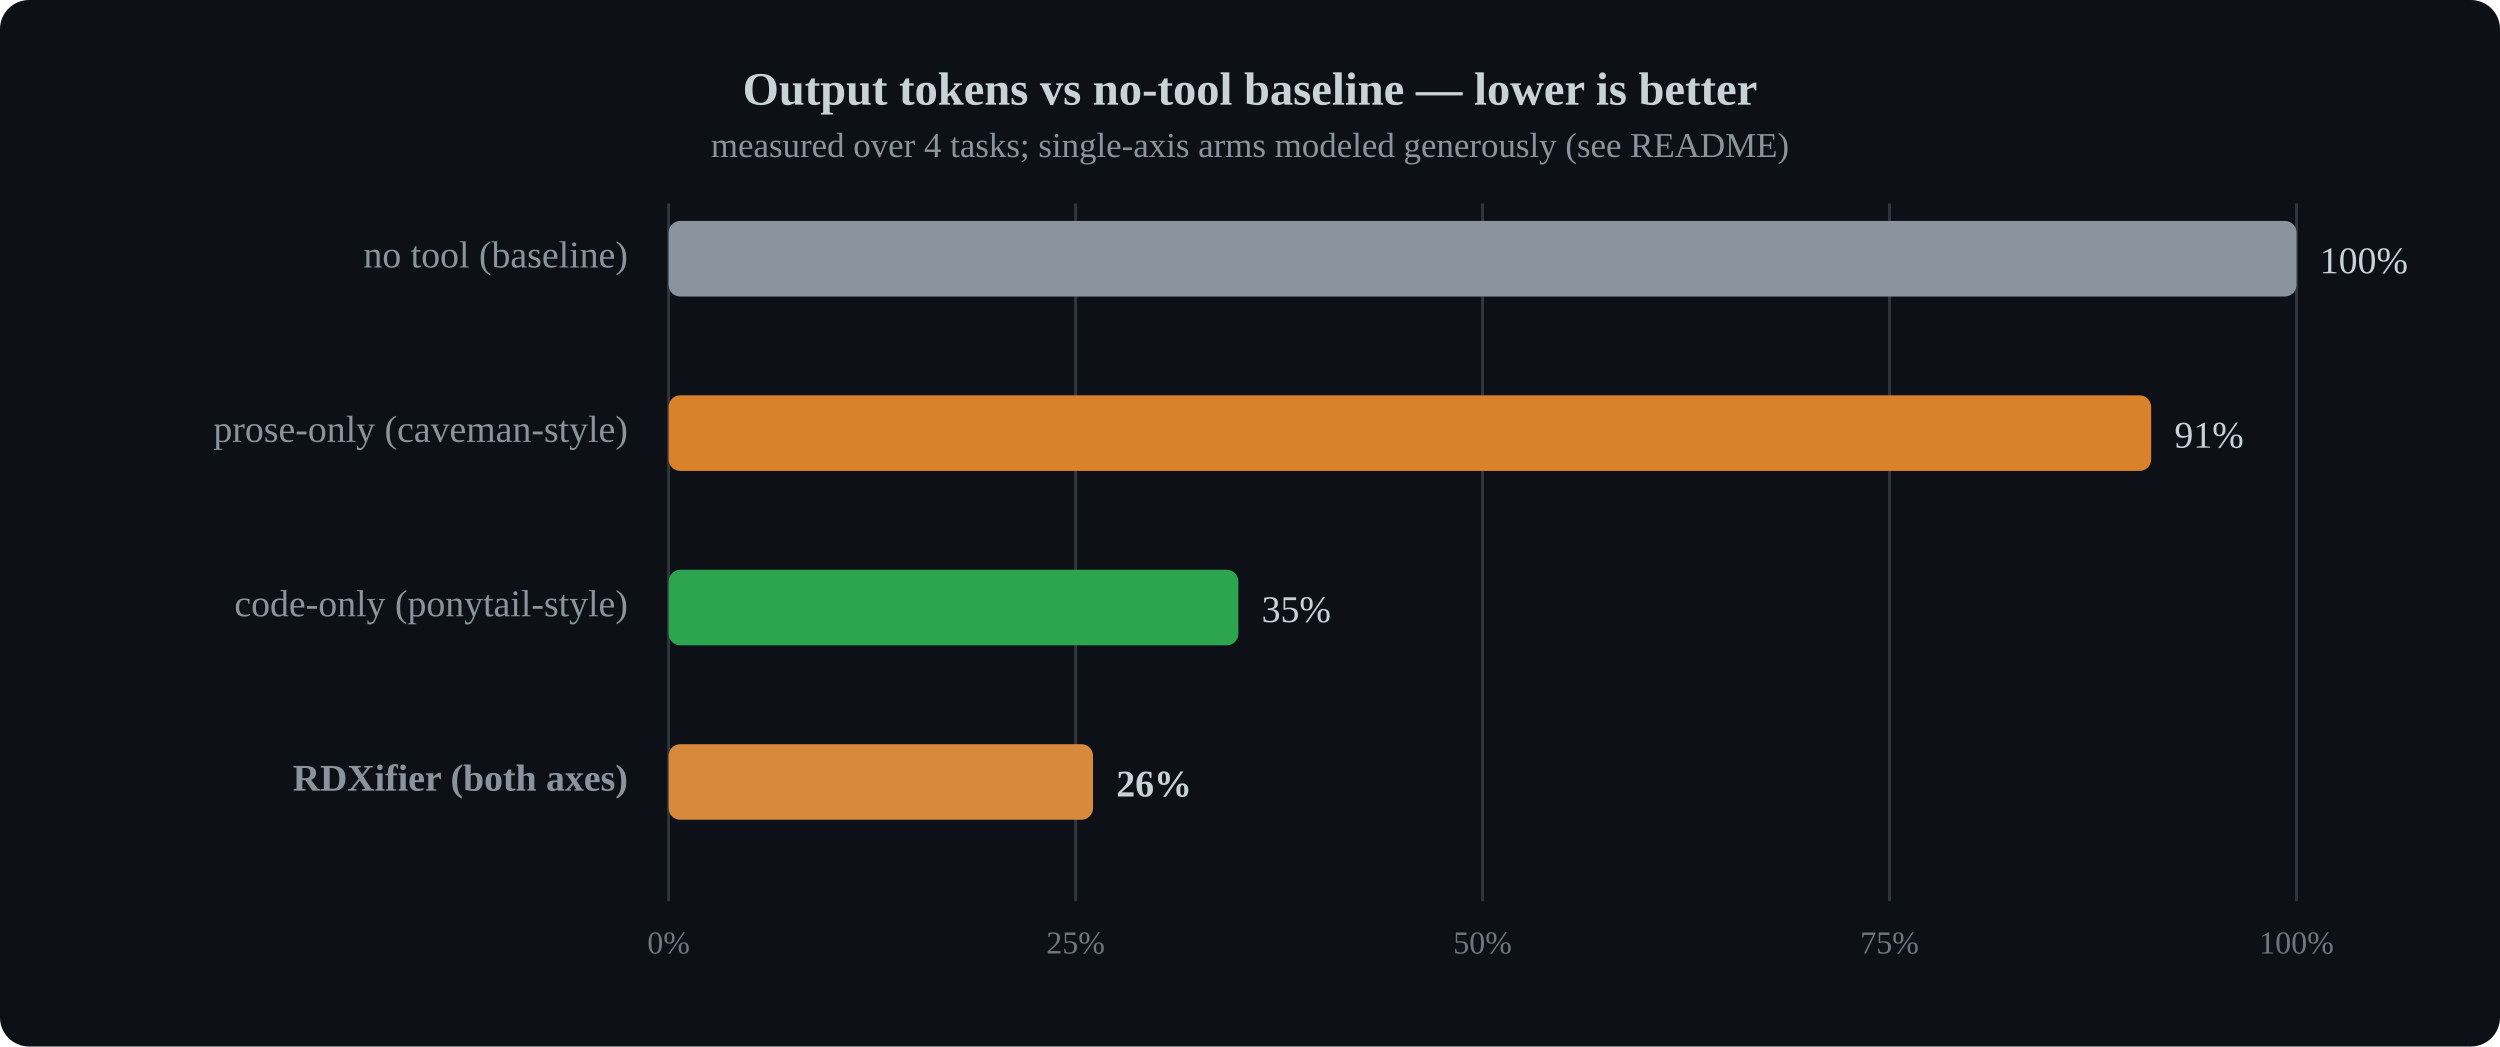
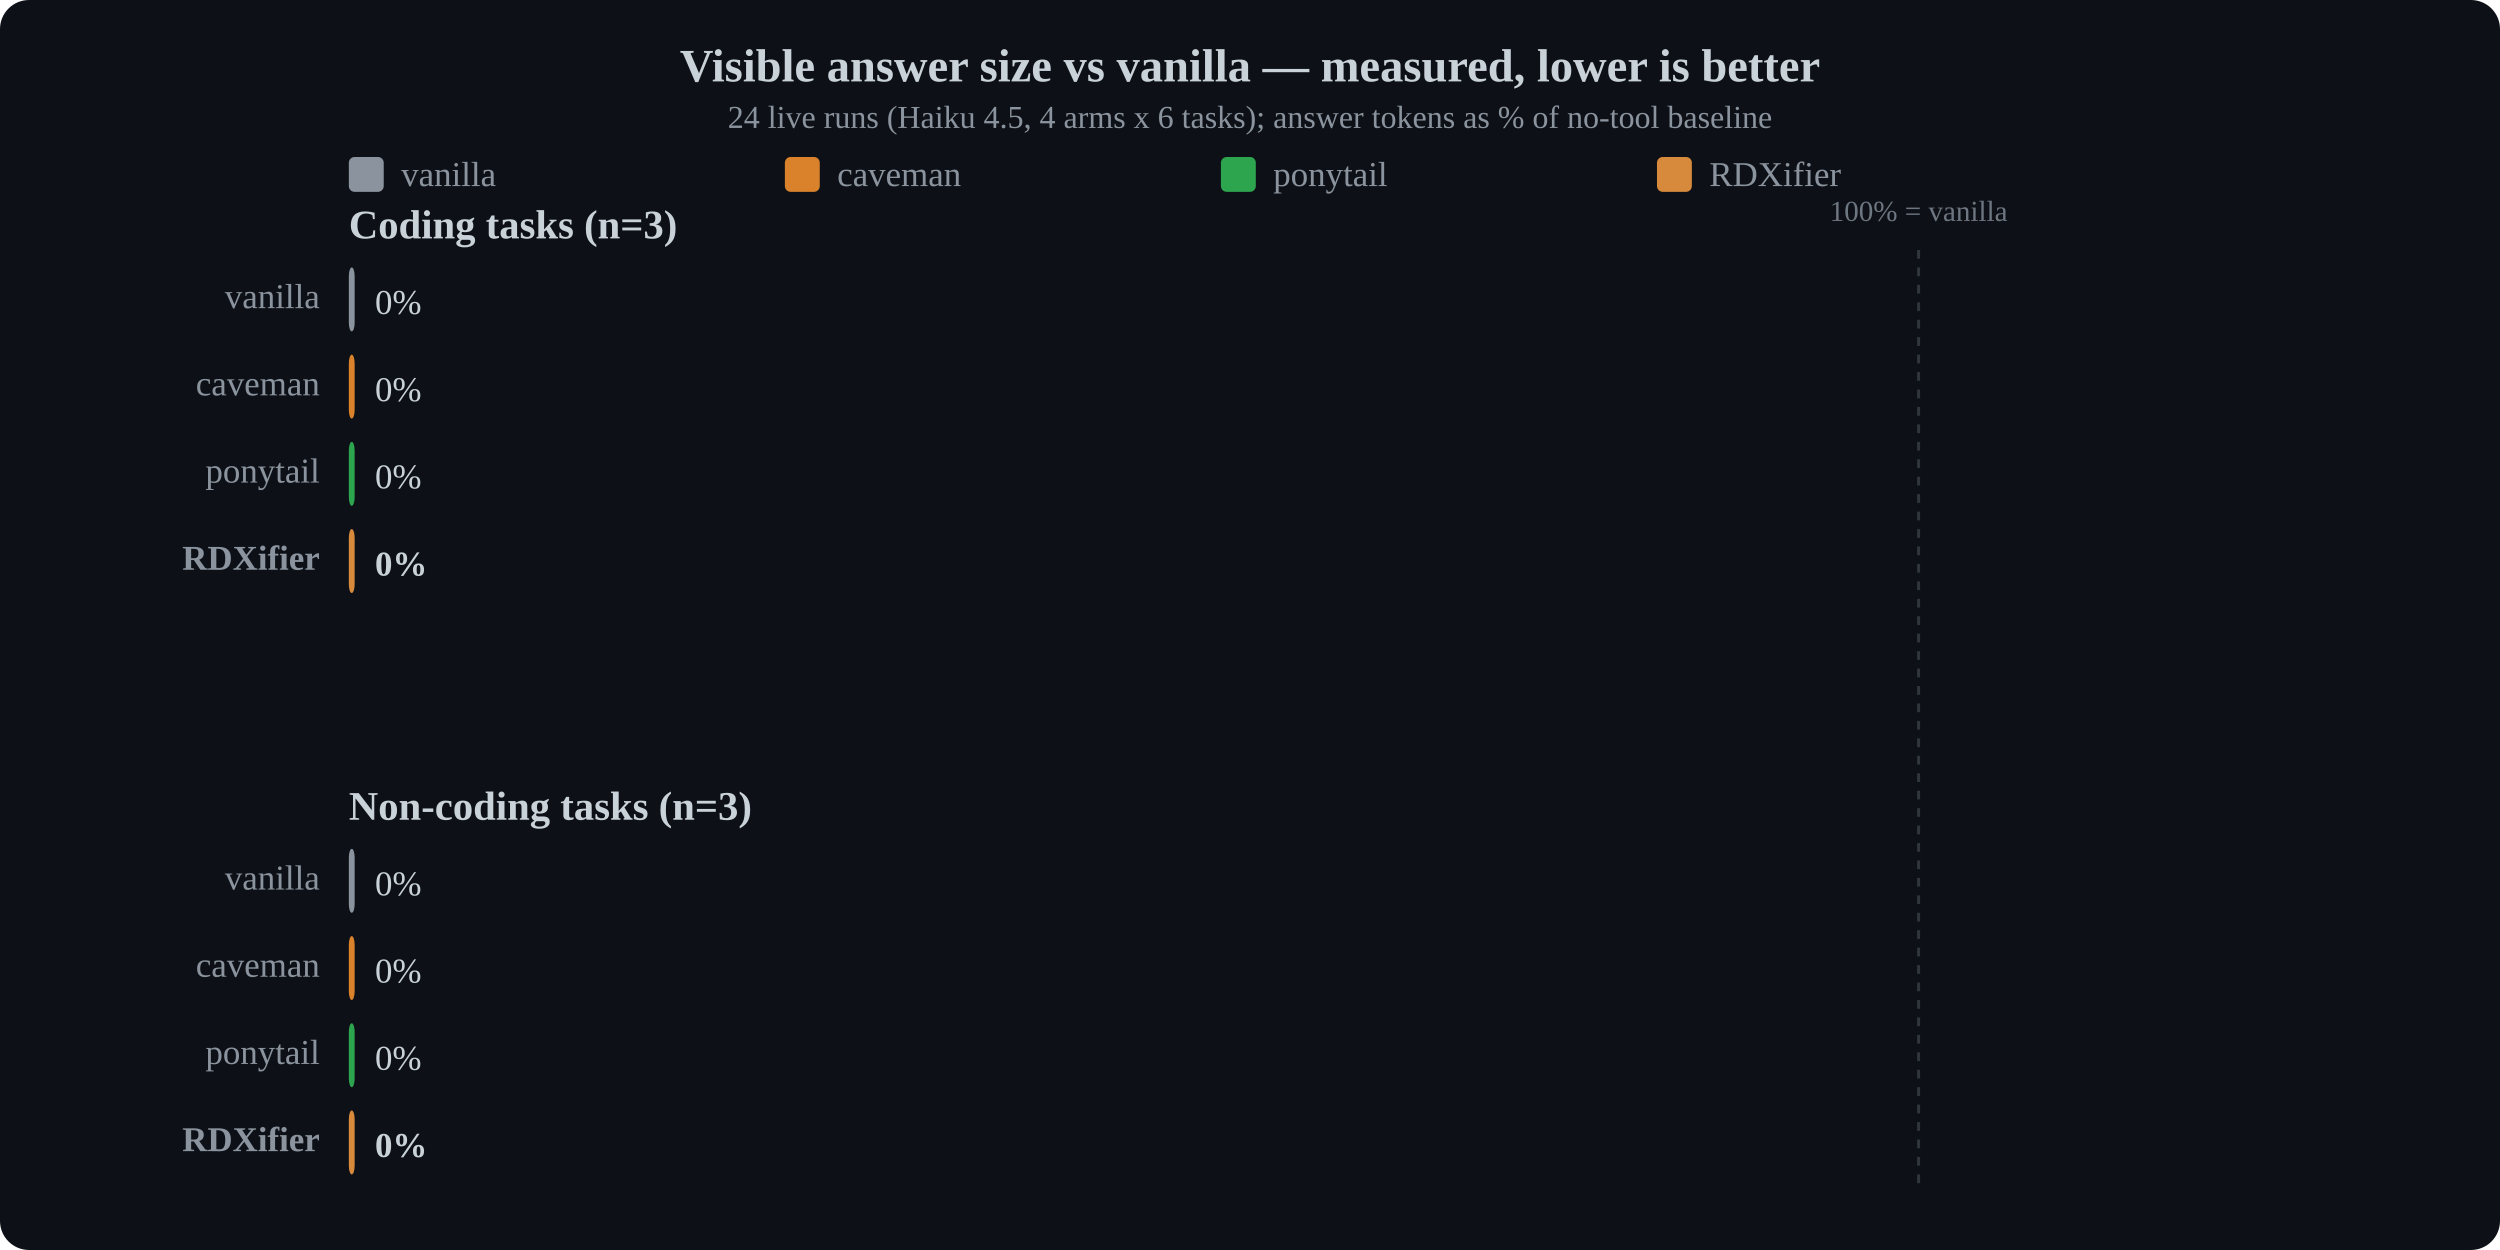
- <svg xmlns="http://www.w3.org/2000/svg" width="860" height="360" viewBox="0 0 860 360" role="img" aria-label="Output tokens as percent of baseline. RDXifier 26%, code-only 35%, prose-only 91%, baseline 100%.">
-   <rect width="860" height="360" rx="10" fill="#0d1117" />
-   <text x="430" y="36" font-size="16" font-weight="700" fill="#c9d1d9" text-anchor="middle">Output tokens vs no-tool baseline — lower is better</text>
-   <text x="430" y="54" font-size="12" fill="#8b949e" text-anchor="middle">measured over 4 tasks; single-axis arms modeled generously (see README)</text>
-   <line x1="230" y1="70" x2="230" y2="310" stroke="#30363d" stroke-width="1" />
-   <text x="230" y="328" font-size="11" fill="#6e7681" text-anchor="middle">0%</text>
-   <line x1="370" y1="70" x2="370" y2="310" stroke="#30363d" stroke-width="1" />
-   <text x="370" y="328" font-size="11" fill="#6e7681" text-anchor="middle">25%</text>
-   <line x1="510" y1="70" x2="510" y2="310" stroke="#30363d" stroke-width="1" />
-   <text x="510" y="328" font-size="11" fill="#6e7681" text-anchor="middle">50%</text>
-   <line x1="650" y1="70" x2="650" y2="310" stroke="#30363d" stroke-width="1" />
-   <text x="650" y="328" font-size="11" fill="#6e7681" text-anchor="middle">75%</text>
-   <line x1="790" y1="70" x2="790" y2="310" stroke="#30363d" stroke-width="1" />
-   <text x="790" y="328" font-size="11" fill="#6e7681" text-anchor="middle">100%</text>
-   <text x="216" y="92" font-size="13" fill="#8b949e" text-anchor="end">no tool (baseline)</text>
-   <rect x="230" y="76" width="560" height="26" rx="4" fill="#8b949e" />
-   <text x="798" y="94" font-size="13" fill="#c9d1d9">100%</text>
-   <text x="216" y="152" font-size="13" fill="#8b949e" text-anchor="end">prose-only (caveman-style)</text>
-   <rect x="230" y="136" width="510" height="26" rx="4" fill="#d9822b" />
-   <text x="748" y="154" font-size="13" fill="#c9d1d9">91%</text>
-   <text x="216" y="212" font-size="13" fill="#8b949e" text-anchor="end">code-only (ponytail-style)</text>
-   <rect x="230" y="196" width="196" height="26" rx="4" fill="#2da44e" />
-   <text x="434" y="214" font-size="13" fill="#c9d1d9">35%</text>
-   <text x="216" y="272" font-size="13" fill="#8b949e" text-anchor="end" font-weight="700">RDXifier (both axes)</text>
-   <rect x="230" y="256" width="146" height="26" rx="4" fill="#d78a3c" />
-   <text x="384" y="274" font-size="13" fill="#c9d1d9" font-weight="700">26%</text>
+ <svg xmlns="http://www.w3.org/2000/svg" width="860" height="430" viewBox="0 0 860 430" role="img" aria-label="Visible answer size as percent of vanilla baseline, measured over 24 live model runs. Coding: rdxifier 14%, ponytail 29%, caveman 46%. Non-coding: caveman 79%, rdxifier 96%, ponytail 121%.">
+   <rect width="860" height="430" rx="10" fill="#0d1117" />
+   <text x="430" y="28" font-size="16" font-weight="700" fill="#c9d1d9" text-anchor="middle">Visible answer size vs vanilla — measured, lower is better</text>
+   <text x="430" y="44" font-size="11" fill="#8b949e" text-anchor="middle">24 live runs (Haiku 4.5, 4 arms x 6 tasks); answer tokens as % of no-tool baseline</text>
+   <rect x="120" y="54" width="12" height="12" rx="2" fill="#8b949e" />
+   <text x="138" y="64" font-size="12" fill="#8b949e">vanilla</text>
+   <rect x="270" y="54" width="12" height="12" rx="2" fill="#d9822b" />
+   <text x="288" y="64" font-size="12" fill="#8b949e">caveman</text>
+   <rect x="420" y="54" width="12" height="12" rx="2" fill="#2da44e" />
+   <text x="438" y="64" font-size="12" fill="#8b949e">ponytail</text>
+   <rect x="570" y="54" width="12" height="12" rx="2" fill="#d78a3c" />
+   <text x="588" y="64" font-size="12" fill="#8b949e">RDXifier</text>
+   <text x="120" y="82" font-size="14" font-weight="600" fill="#c9d1d9">Coding tasks (n=3)</text>
+   <text x="110" y="106" font-size="12" fill="#8b949e" text-anchor="end">vanilla</text>
+   <rect x="120" y="92" width="2" height="22" rx="3" fill="#8b949e" />
+   <text x="129" y="108" font-size="12" fill="#c9d1d9">0%</text>
+   <text x="110" y="136" font-size="12" fill="#8b949e" text-anchor="end">caveman</text>
+   <rect x="120" y="122" width="2" height="22" rx="3" fill="#d9822b" />
+   <text x="129" y="138" font-size="12" fill="#c9d1d9">0%</text>
+   <text x="110" y="166" font-size="12" fill="#8b949e" text-anchor="end">ponytail</text>
+   <rect x="120" y="152" width="2" height="22" rx="3" fill="#2da44e" />
+   <text x="129" y="168" font-size="12" fill="#c9d1d9">0%</text>
+   <text x="110" y="196" font-size="12" fill="#8b949e" text-anchor="end" font-weight="700">RDXifier</text>
+   <rect x="120" y="182" width="2" height="22" rx="3" fill="#d78a3c" />
+   <text x="129" y="198" font-size="12" fill="#c9d1d9" font-weight="700">0%</text>
+   <text x="120" y="282" font-size="14" font-weight="600" fill="#c9d1d9">Non-coding tasks (n=3)</text>
+   <text x="110" y="306" font-size="12" fill="#8b949e" text-anchor="end">vanilla</text>
+   <rect x="120" y="292" width="2" height="22" rx="3" fill="#8b949e" />
+   <text x="129" y="308" font-size="12" fill="#c9d1d9">0%</text>
+   <text x="110" y="336" font-size="12" fill="#8b949e" text-anchor="end">caveman</text>
+   <rect x="120" y="322" width="2" height="22" rx="3" fill="#d9822b" />
+   <text x="129" y="338" font-size="12" fill="#c9d1d9">0%</text>
+   <text x="110" y="366" font-size="12" fill="#8b949e" text-anchor="end">ponytail</text>
+   <rect x="120" y="352" width="2" height="22" rx="3" fill="#2da44e" />
+   <text x="129" y="368" font-size="12" fill="#c9d1d9">0%</text>
+   <text x="110" y="396" font-size="12" fill="#8b949e" text-anchor="end" font-weight="700">RDXifier</text>
+   <rect x="120" y="382" width="2" height="22" rx="3" fill="#d78a3c" />
+   <text x="129" y="398" font-size="12" fill="#c9d1d9" font-weight="700">0%</text>
+   <line x1="660" y1="86" x2="660" y2="410" stroke="#30363d" stroke-width="1" stroke-dasharray="3 3" />
+   <text x="660" y="76" font-size="10" fill="#6e7681" text-anchor="middle">100% = vanilla</text>
</svg>
